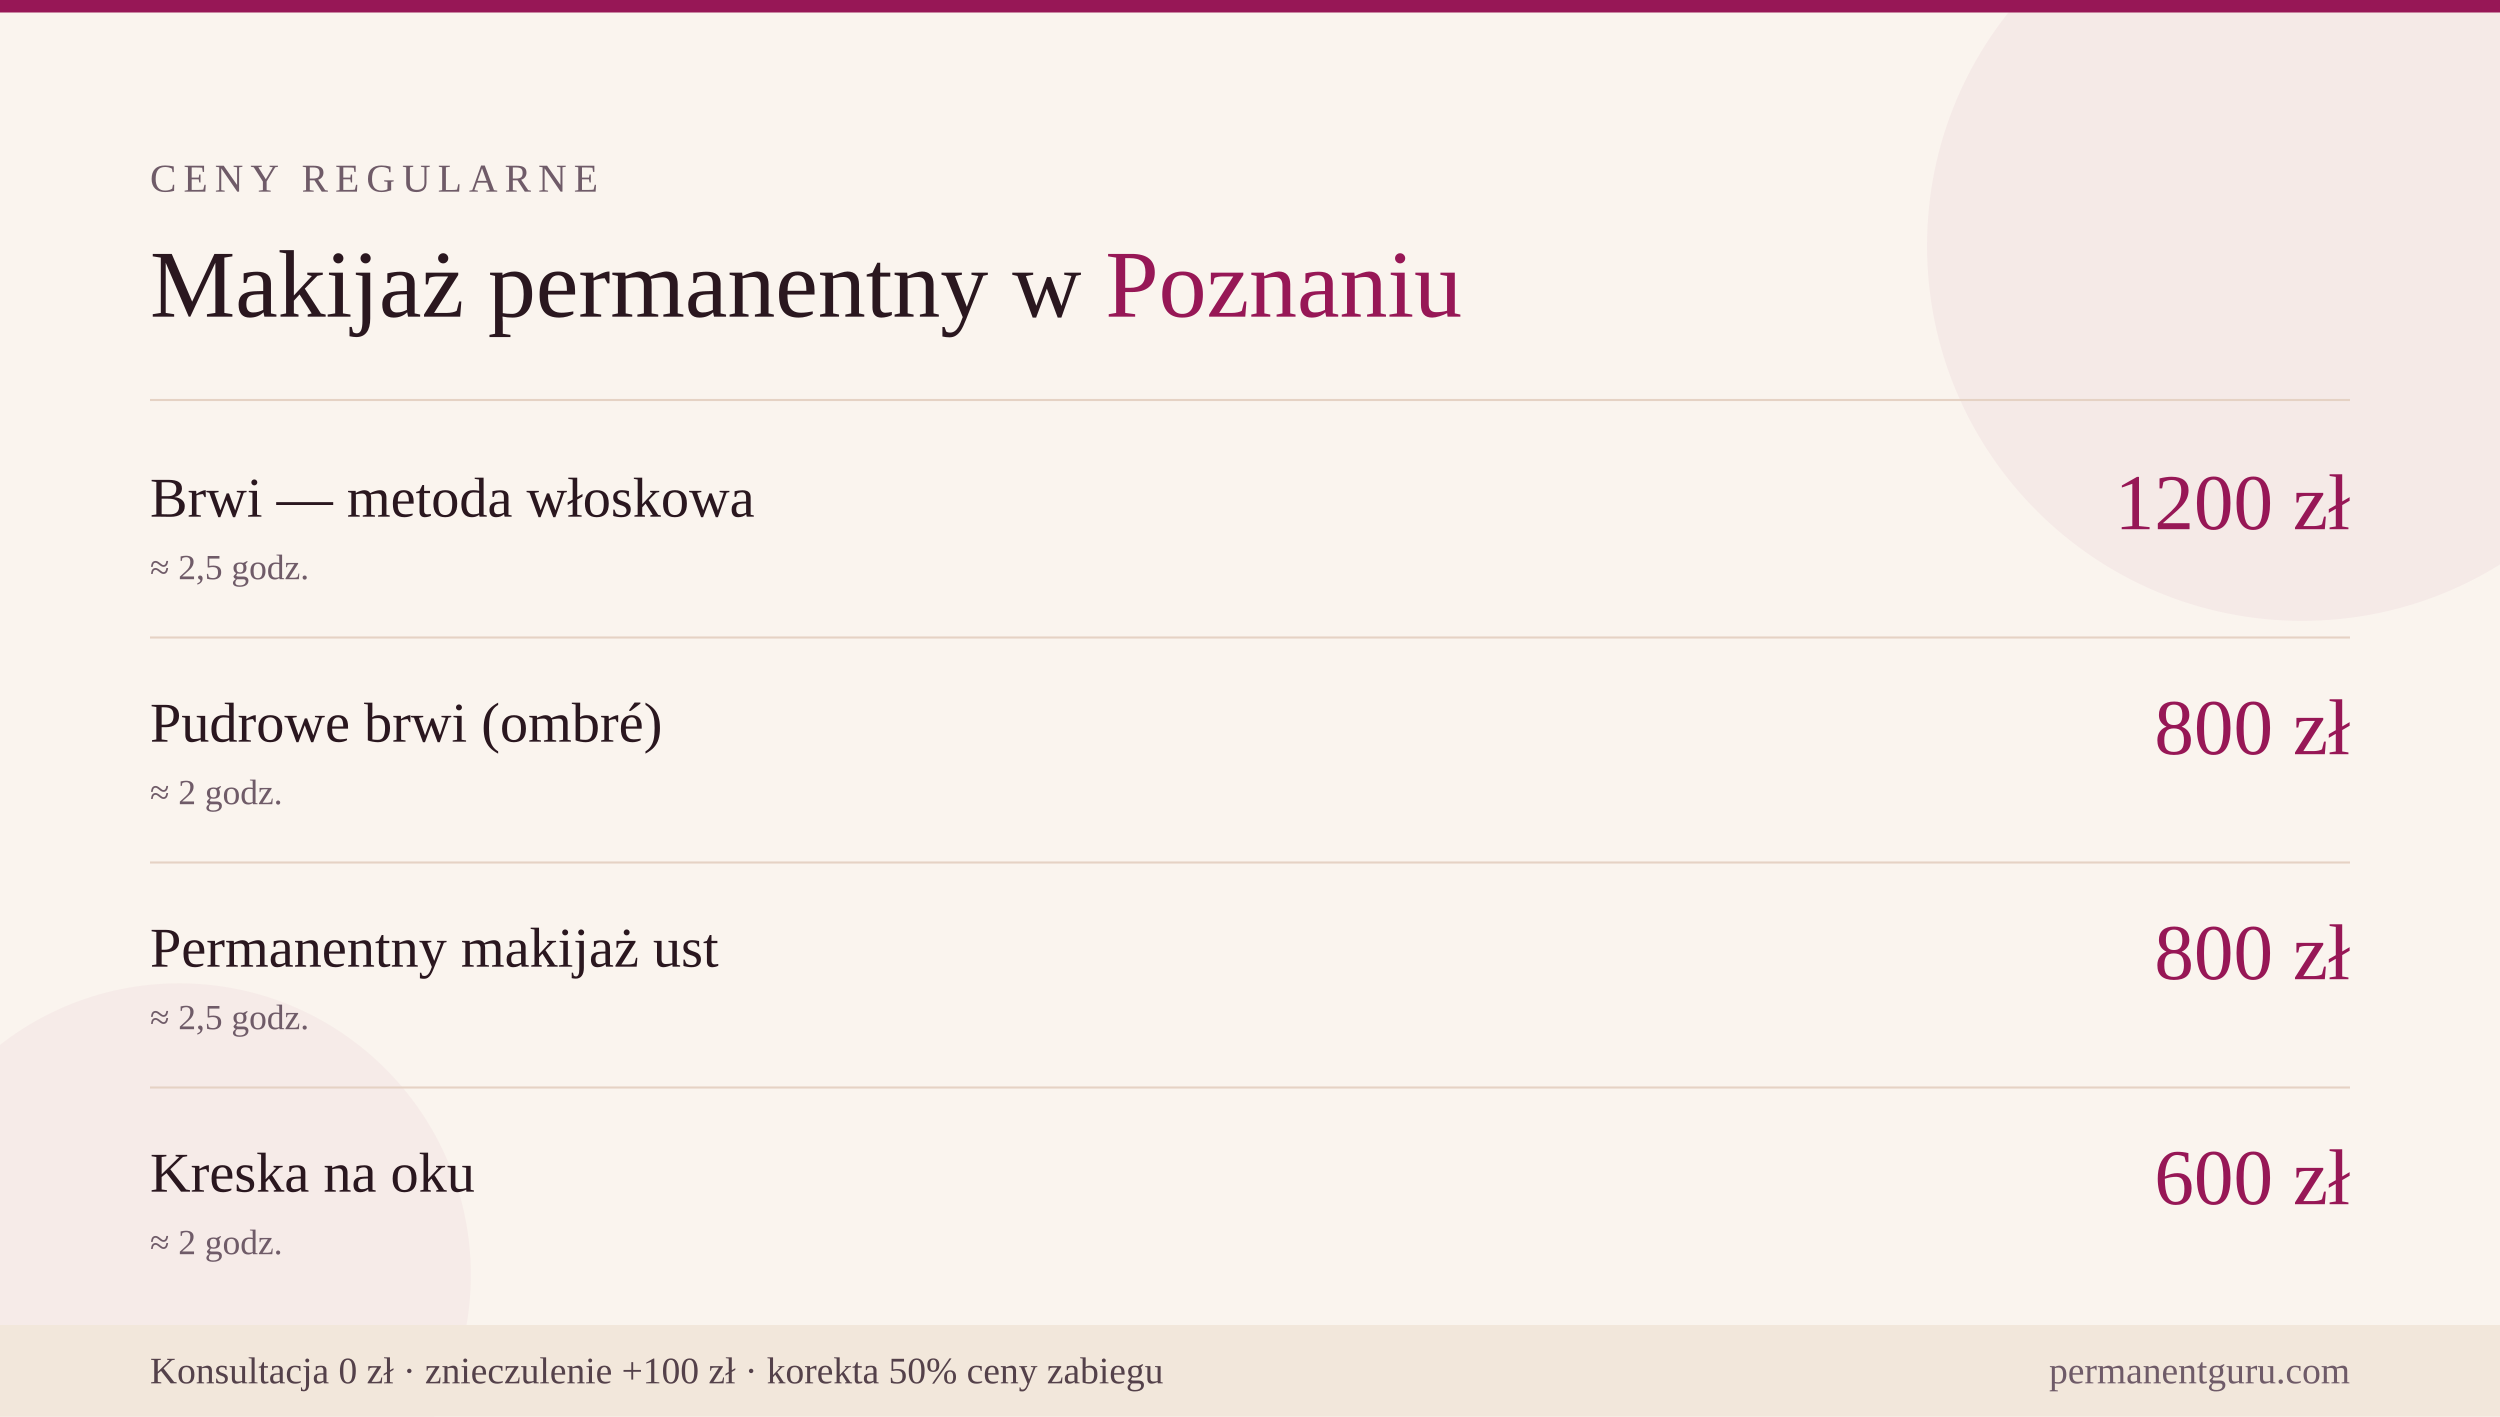
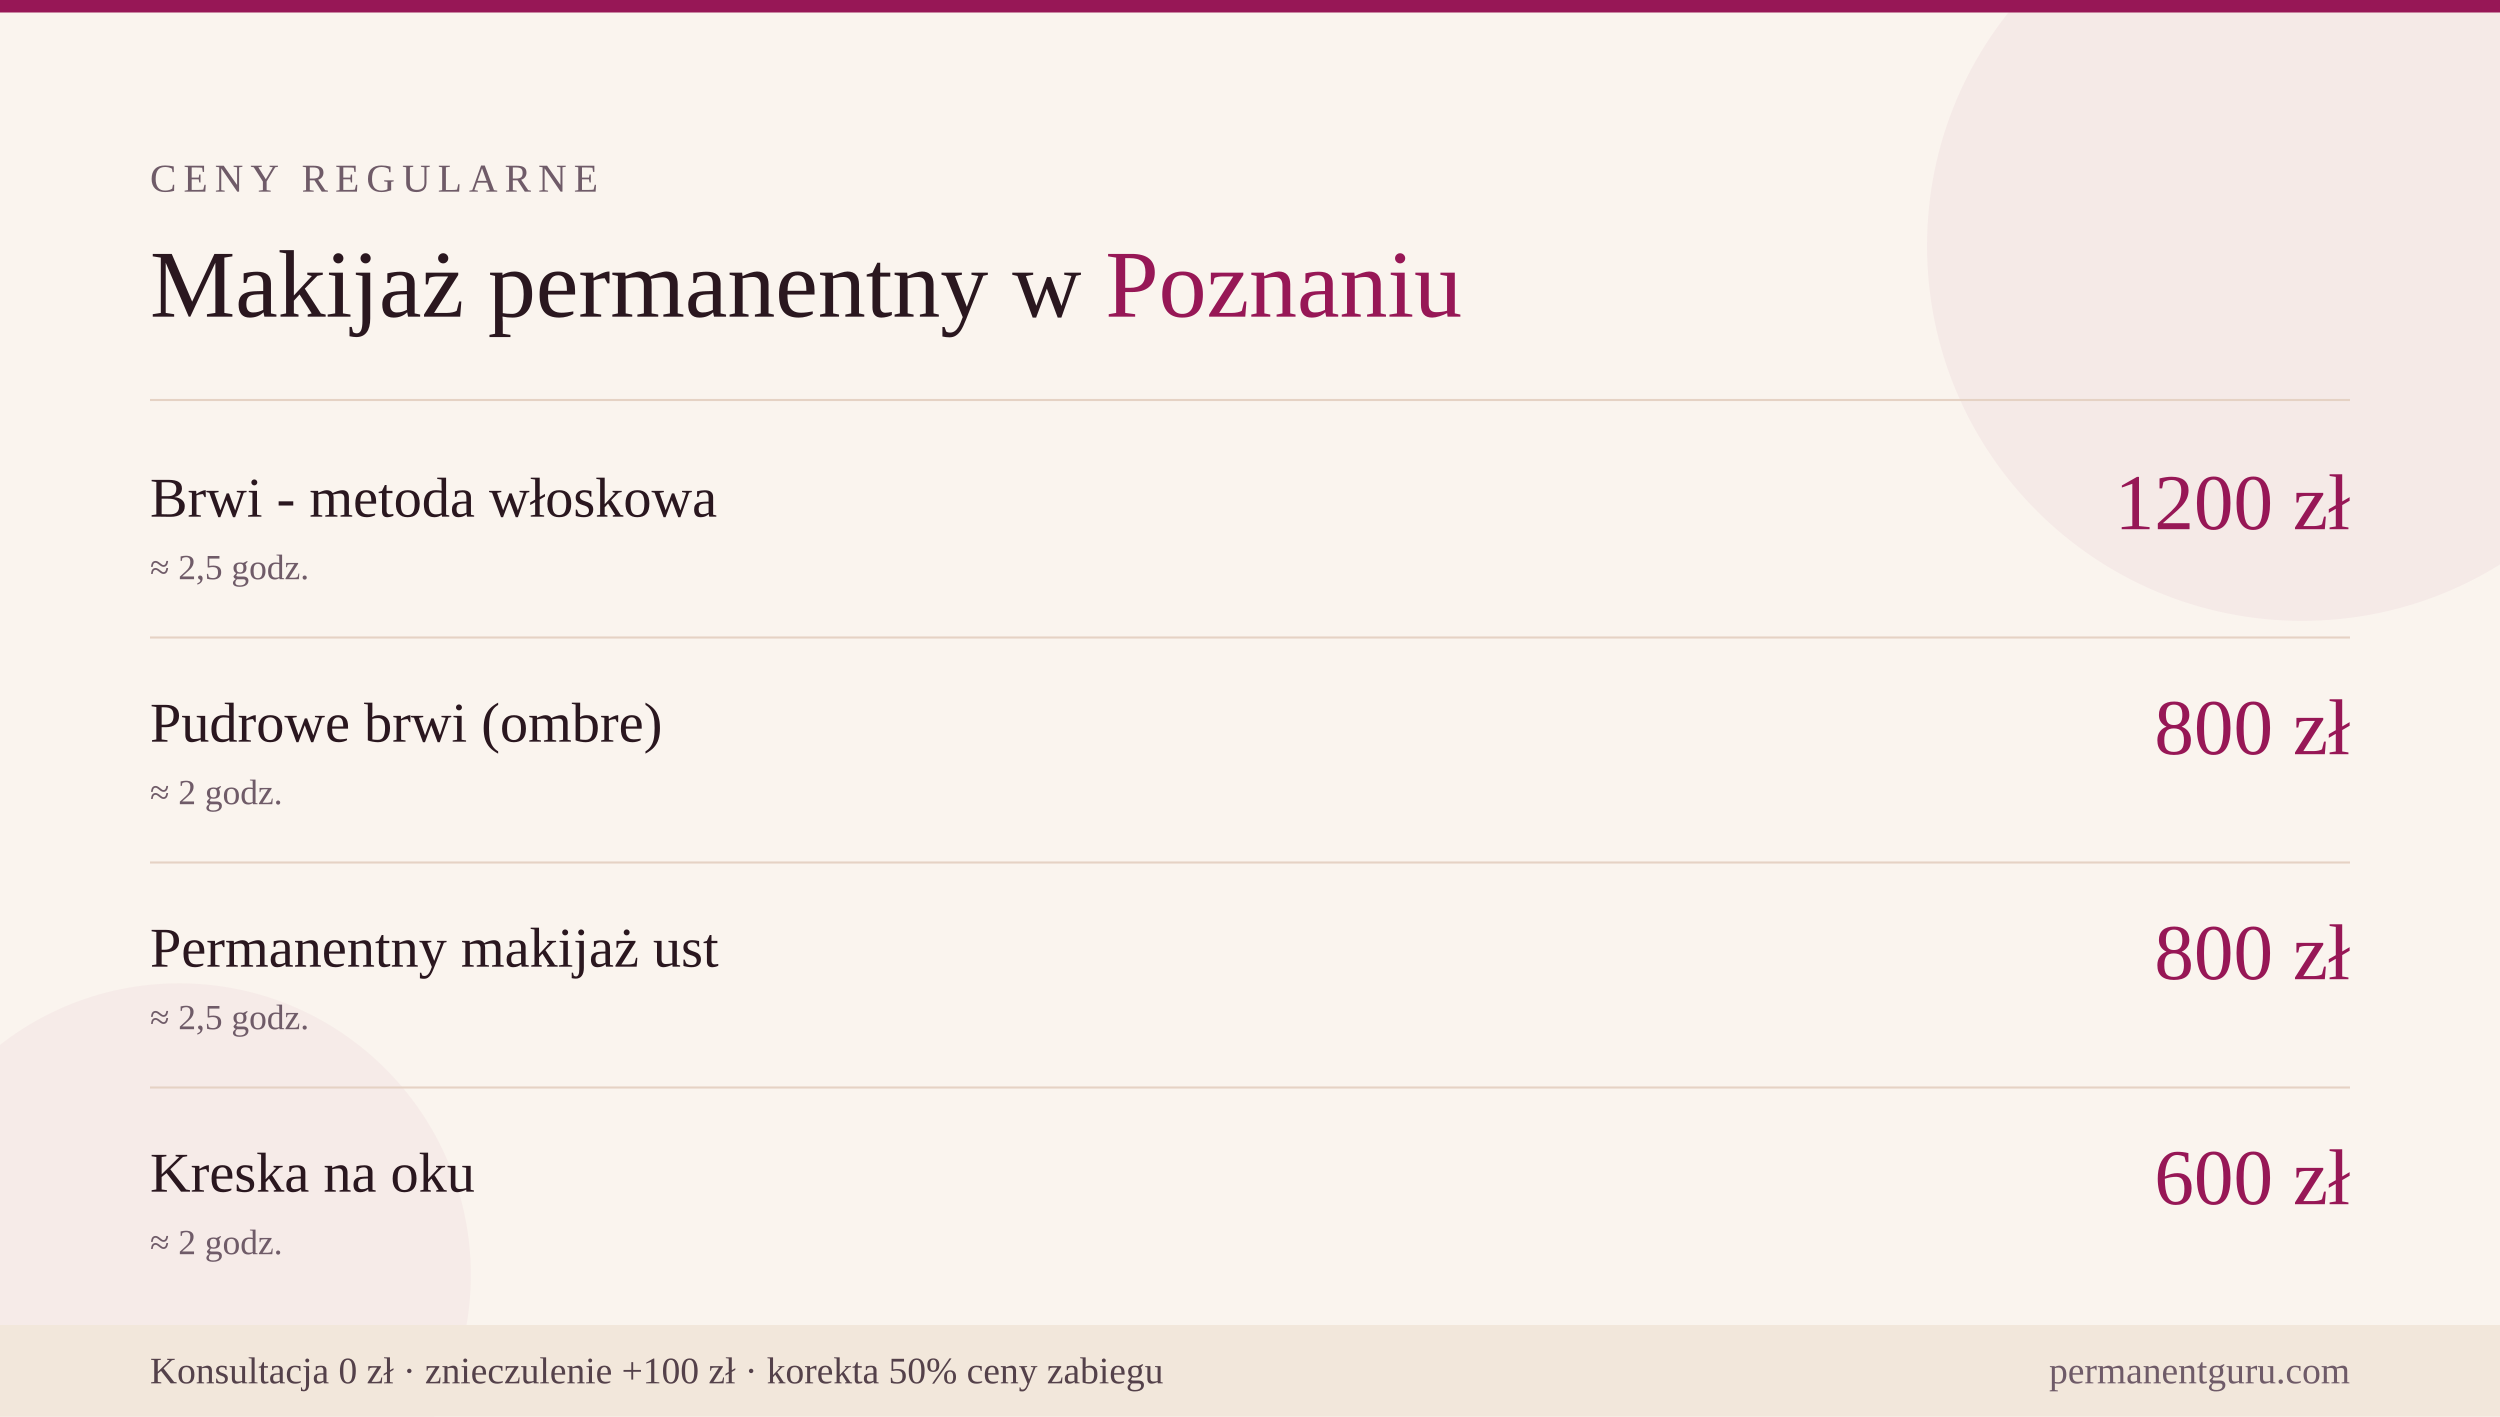
<svg xmlns="http://www.w3.org/2000/svg" viewBox="0 0 1200 680" width="1200" height="680" role="img" aria-labelledby="t d">
  <rect width="1200" height="680" fill="#FAF4EE" />
  <rect x="0" y="0" width="1200" height="6" fill="#971756" />
  <circle cx="1105" cy="118" r="180" fill="#971756" opacity="0.05" />
  <circle cx="86" cy="612" r="140" fill="#971756" opacity="0.04" />
  <text x="72" y="92" font-family="Georgia, 'Times New Roman', serif" font-size="19" letter-spacing="3.4" fill="#6F5B68">CENY REGULARNE</text>
  <text x="72" y="152" font-family="Georgia, 'Times New Roman', serif" font-size="46" fill="#2A171F">Makijaż permanentny w <tspan fill="#971756">Poznaniu</tspan>
  </text>
  <line x1="72" y1="192" x2="1128" y2="192" stroke="#E5D2C4" stroke-width="1" />
  <g font-family="Georgia, 'Times New Roman', serif">
-     <text x="72" y="248" font-size="27" fill="#2A171F">Brwi — metoda włoskowa</text>
+     <text x="72" y="248" font-size="27" fill="#2A171F">Brwi - metoda włoskowa</text>
    <text x="72" y="278" font-size="17" fill="#6F5B68">≈ 2,5 godz.</text>
    <text x="1128" y="254" font-size="38" fill="#971756" text-anchor="end">1200 zł</text>
    <line x1="72" y1="306" x2="1128" y2="306" stroke="#E5D2C4" stroke-width="1" />
-     <text x="72" y="356" font-size="27" fill="#2A171F">Pudrowe brwi (ombré)</text>
+     <text x="72" y="356" font-size="27" fill="#2A171F">Pudrowe brwi (ombre)</text>
    <text x="72" y="386" font-size="17" fill="#6F5B68">≈ 2 godz.</text>
    <text x="1128" y="362" font-size="38" fill="#971756" text-anchor="end">800 zł</text>
    <line x1="72" y1="414" x2="1128" y2="414" stroke="#E5D2C4" stroke-width="1" />
    <text x="72" y="464" font-size="27" fill="#2A171F">Permanentny makijaż ust</text>
    <text x="72" y="494" font-size="17" fill="#6F5B68">≈ 2,5 godz.</text>
    <text x="1128" y="470" font-size="38" fill="#971756" text-anchor="end">800 zł</text>
    <line x1="72" y1="522" x2="1128" y2="522" stroke="#E5D2C4" stroke-width="1" />
    <text x="72" y="572" font-size="27" fill="#2A171F">Kreska na oku</text>
    <text x="72" y="602" font-size="17" fill="#6F5B68">≈ 2 godz.</text>
    <text x="1128" y="578" font-size="38" fill="#971756" text-anchor="end">600 zł</text>
  </g>
  <rect x="0" y="636" width="1200" height="44" fill="#F2E7DB" />
  <text x="72" y="664" font-family="Georgia, 'Times New Roman', serif" font-size="18" fill="#54414A">Konsultacja 0 zł · znieczulenie +100 zł · korekta 50% ceny zabiegu</text>
  <text x="1128" y="664" font-family="Georgia, 'Times New Roman', serif" font-size="18" fill="#6F5B68" text-anchor="end">permanentguru.com</text>
</svg>
